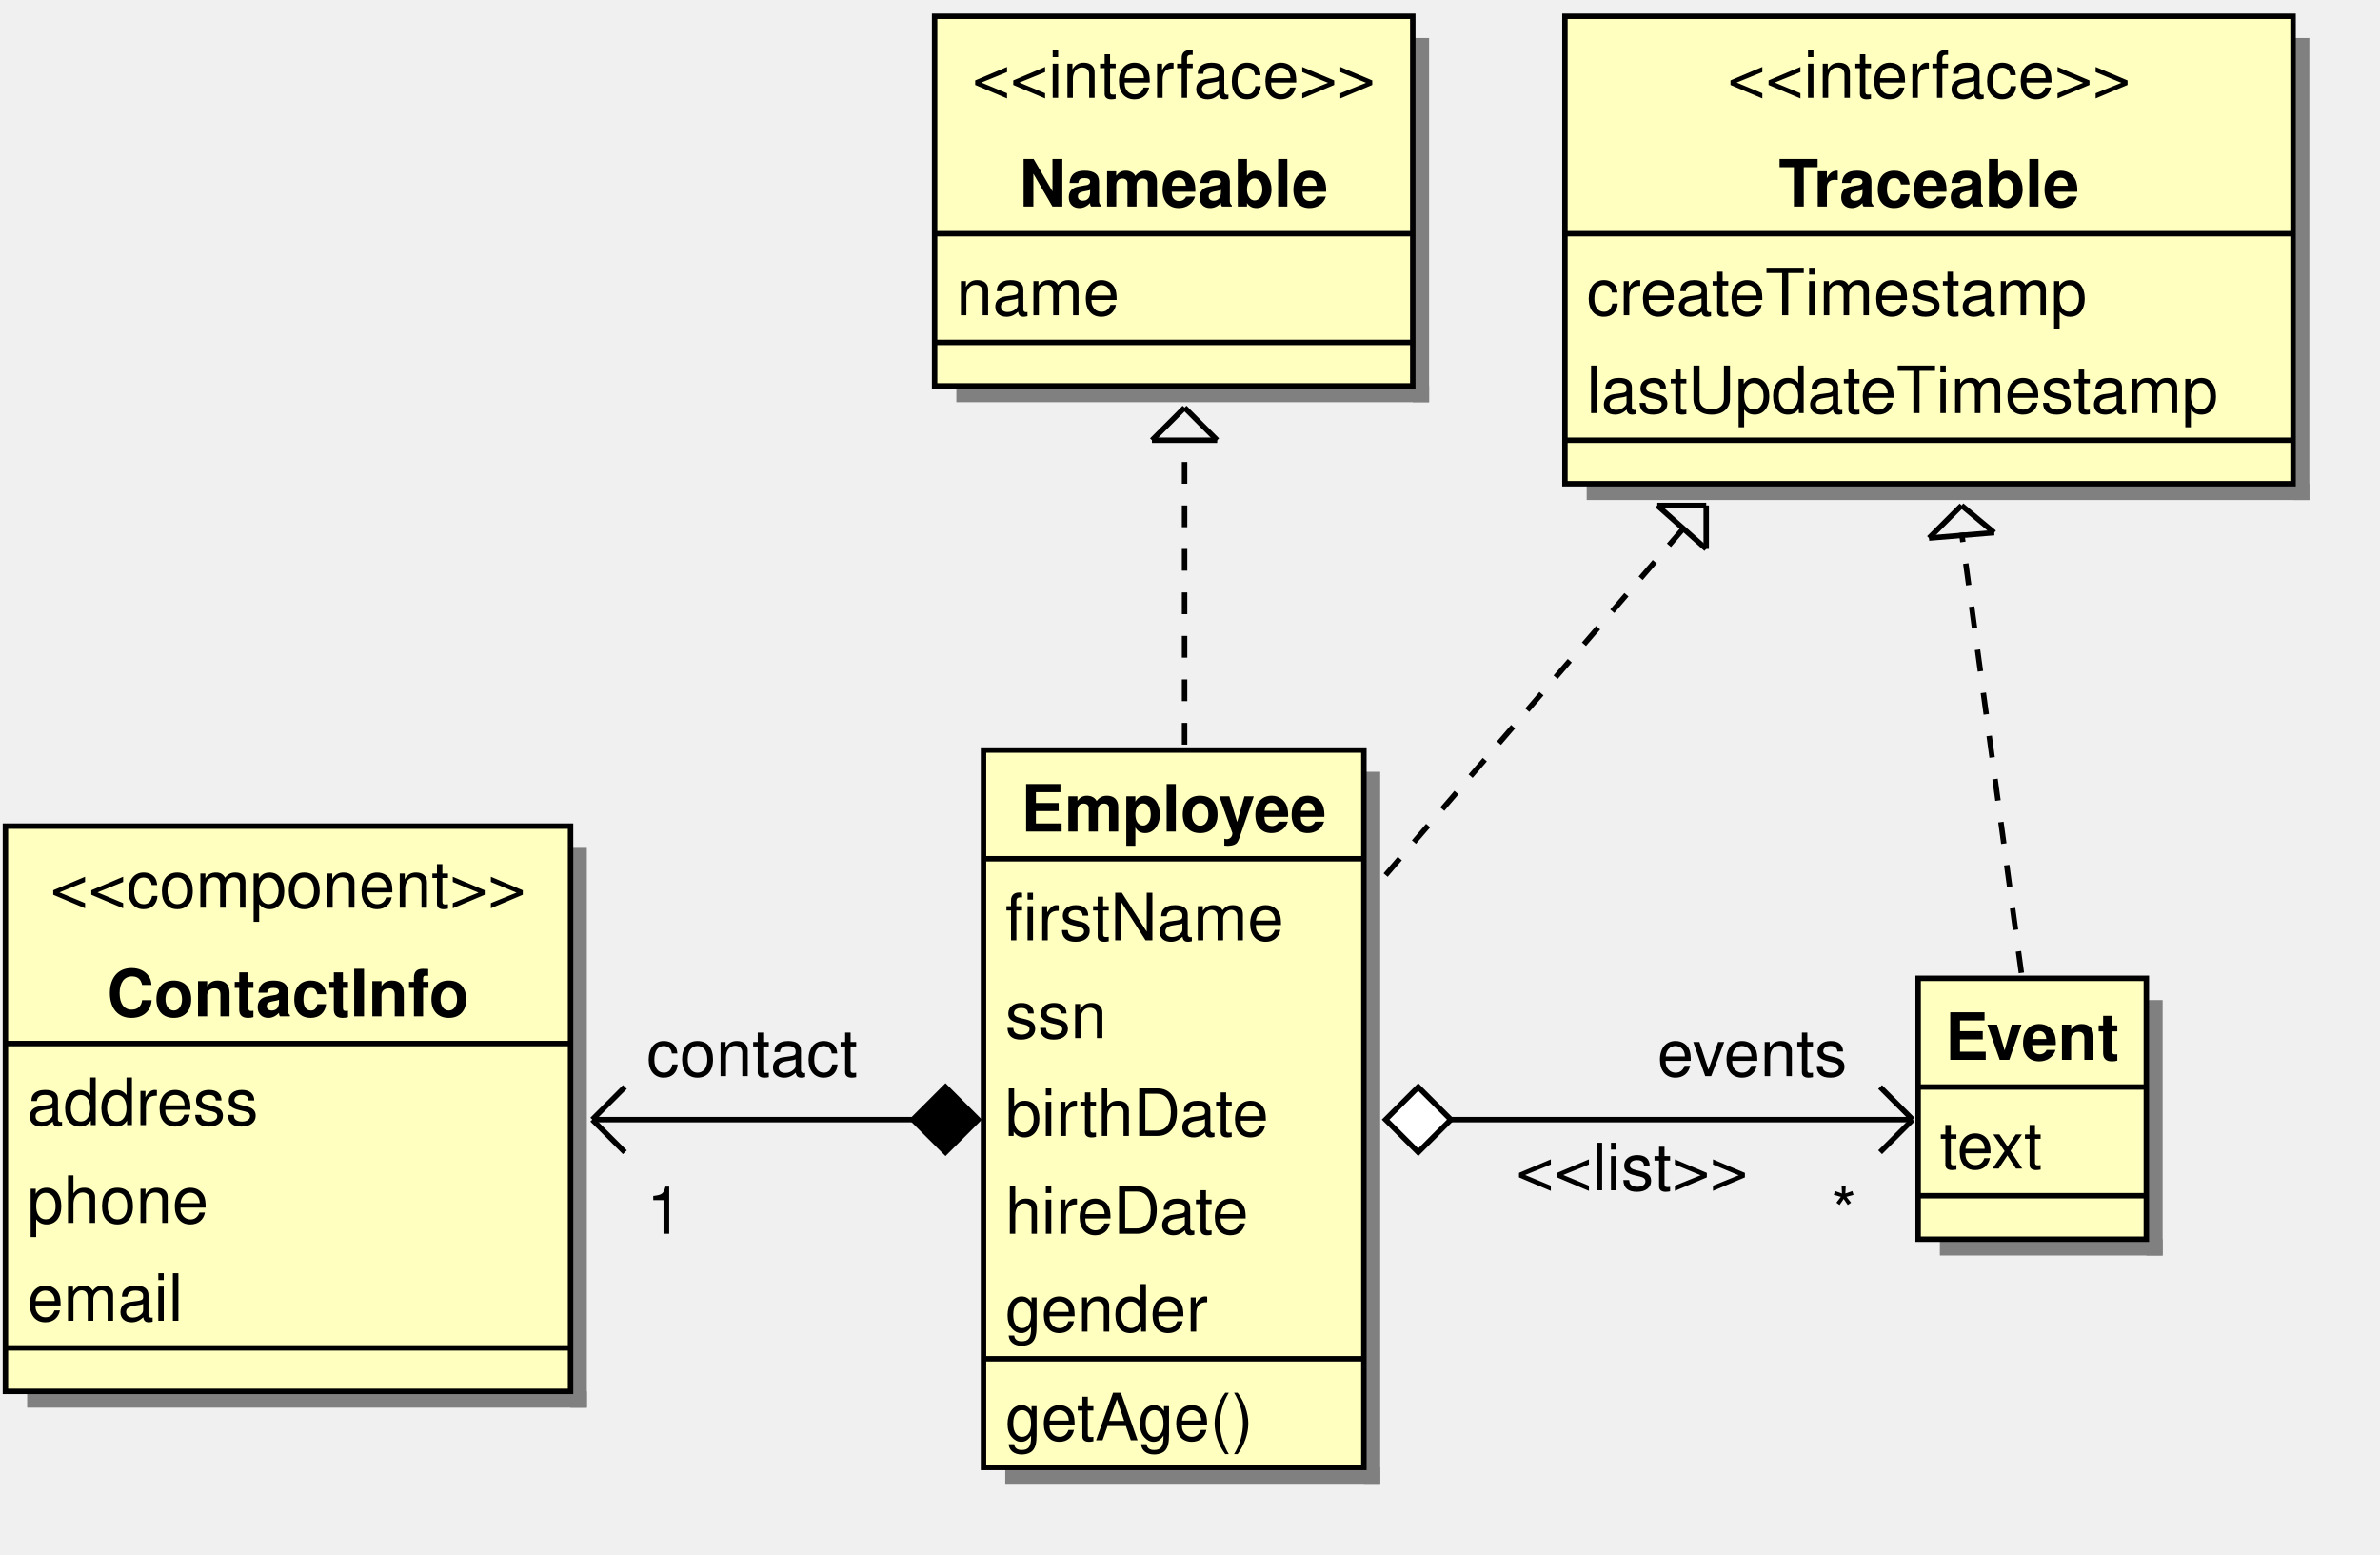
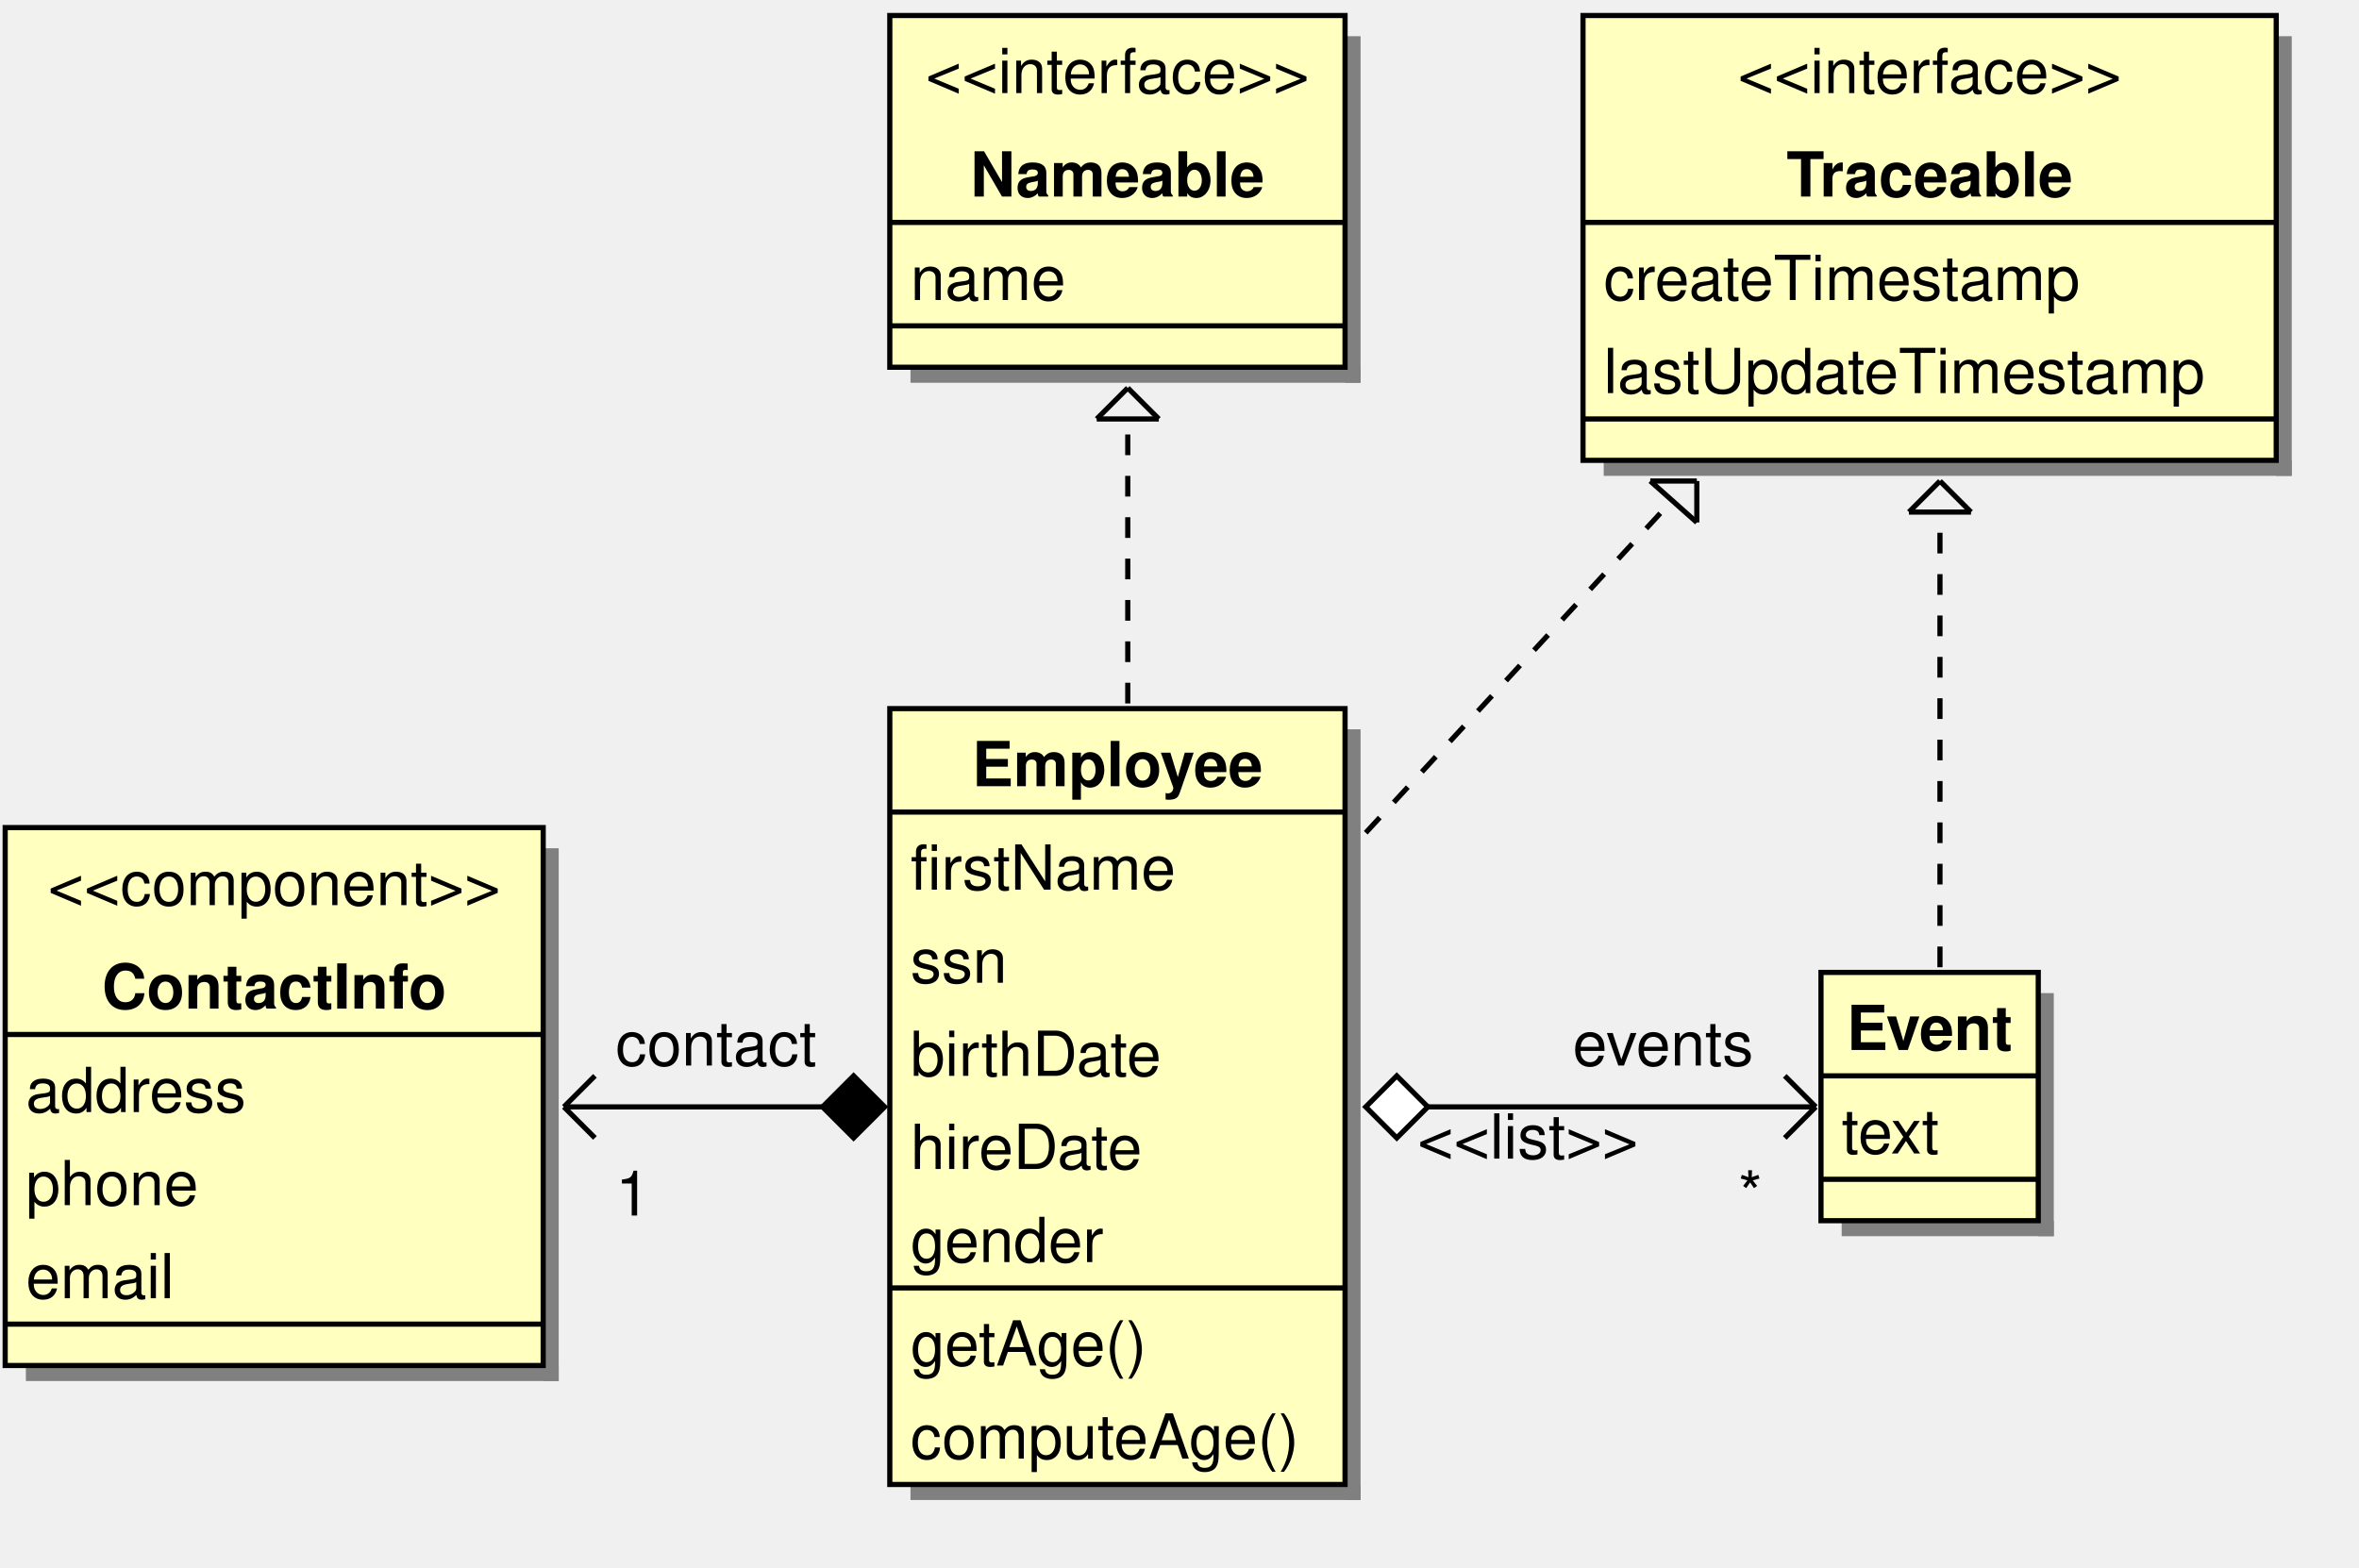
- <svg xmlns="http://www.w3.org/2000/svg" width="438" height="286" version="1.1">
+ <svg xmlns="http://www.w3.org/2000/svg" width="456" height="303" version="1.1">
  <g>
-     <line stroke-dasharray="4,4" stroke="black" stroke-opacity="1" x1="255" y1="161" x2="310" y2="97" />
-     <line stroke="black" stroke-opacity="1" x1="314" y1="93" x2="305" y2="93" />
-     <line stroke="black" stroke-opacity="1" x1="314" y1="93" x2="314" y2="101" />
-     <line stroke="black" stroke-opacity="1" x1="305" y1="93" x2="314" y2="101" />
-   </g>
-   <g>
-     <line stroke-dasharray="4,4" stroke="black" stroke-opacity="1" x1="218" y1="137" x2="218" y2="81" />
+     <line stroke-dasharray="4,4" stroke="black" stroke-opacity="1" x1="218" y1="136" x2="218" y2="81" />
    <line stroke="black" stroke-opacity="1" x1="218" y1="75" x2="212" y2="81" />
    <line stroke="black" stroke-opacity="1" x1="218" y1="75" x2="224" y2="81" />
    <line stroke="black" stroke-opacity="1" x1="212" y1="81" x2="224" y2="81" />
  </g>
  <g>
-     <line stroke-dasharray="4,4" stroke="black" stroke-opacity="1" x1="372" y1="179" x2="361" y2="98" />
-     <line stroke="black" stroke-opacity="1" x1="361" y1="93" x2="355" y2="99" />
-     <line stroke="black" stroke-opacity="1" x1="361" y1="93" x2="367" y2="98" />
-     <line stroke="black" stroke-opacity="1" x1="355" y1="99" x2="367" y2="98" />
+     <line stroke="black" stroke-opacity="1" x1="109" y1="214" x2="115" y2="220" />
+     <line stroke="black" stroke-opacity="1" x1="109" y1="214" x2="115" y2="208" />
+     <line stroke="black" stroke-opacity="1" x1="171" y1="214" x2="109" y2="214" />
+     <polygon fill="#000000" stroke="black" stroke-opacity="1" points="171,214 165,220 159,214 165,208" />
  </g>
  <g>
-     <line stroke="black" stroke-opacity="1" x1="352" y1="206" x2="346" y2="200" />
-     <line stroke="black" stroke-opacity="1" x1="352" y1="206" x2="346" y2="212" />
-     <line stroke="black" stroke-opacity="1" x1="255" y1="206" x2="352" y2="206" />
-     <polygon fill="white" stroke="black" stroke-opacity="1" points="255,206 261,200 267,206 261,212" />
+     <line stroke-dasharray="4,4" stroke="black" stroke-opacity="1" x1="375" y1="187" x2="375" y2="99" />
+     <line stroke="black" stroke-opacity="1" x1="375" y1="93" x2="369" y2="99" />
+     <line stroke="black" stroke-opacity="1" x1="375" y1="93" x2="381" y2="99" />
+     <line stroke="black" stroke-opacity="1" x1="369" y1="99" x2="381" y2="99" />
  </g>
  <g>
-     <line stroke="black" stroke-opacity="1" x1="109" y1="206" x2="115" y2="212" />
-     <line stroke="black" stroke-opacity="1" x1="109" y1="206" x2="115" y2="200" />
-     <line stroke="black" stroke-opacity="1" x1="180" y1="206" x2="109" y2="206" />
-     <polygon fill="black" stroke="black" stroke-opacity="1" points="180,206 174,212 168,206 174,200" />
+     <line stroke="black" stroke-opacity="1" x1="351" y1="214" x2="345" y2="208" />
+     <line stroke="black" stroke-opacity="1" x1="351" y1="214" x2="345" y2="220" />
+     <line stroke="black" stroke-opacity="1" x1="264" y1="214" x2="351" y2="214" />
+     <polygon fill="#ffffff" stroke="black" stroke-opacity="1" points="264,214 270,208 276,214 270,220" />
  </g>
  <g>
-     <rect fill="#808080" stroke="none" stroke-opacity="1" x="251" y="142" width="3" height="131" />
-     <rect fill="#808080" stroke="none" stroke-opacity="1" x="185" y="270" width="69" height="3" />
-     <rect fill="#ffffc0" stroke="black" stroke-width="1" stroke-opacity="1" x="181" y="138" width="70" height="132" />
-     <text font-family="Helvetica" font-size="12" fill="black" font-weight="bold" text-anchor="middle" x="216" y="153">Employee</text>
-     <line stroke="black" stroke-opacity="1" x1="181" y1="158" x2="251" y2="158" />
-     <text font-family="Helvetica" font-size="12" fill="black" x="185" y="173">firstName</text>
-     <text font-family="Helvetica" font-size="12" fill="black" x="185" y="191">ssn</text>
-     <text font-family="Helvetica" font-size="12" fill="black" x="185" y="209">birthDate</text>
-     <text font-family="Helvetica" font-size="12" fill="black" x="185" y="227">hireDate</text>
-     <text font-family="Helvetica" font-size="12" fill="black" x="185" y="245">gender</text>
-     <line stroke="black" stroke-opacity="1" x1="181" y1="250" x2="251" y2="250" />
-     <text font-family="Helvetica" font-size="12" fill="black" x="185" y="265">getAge()</text>
-   </g>
-   <g>
-     <rect fill="#808080" stroke="none" stroke-opacity="1" x="422" y="7" width="3" height="85" />
-     <rect fill="#808080" stroke="none" stroke-opacity="1" x="292" y="89" width="133" height="3" />
-     <rect fill="#ffffc0" stroke="black" stroke-width="1" stroke-opacity="1" x="288" y="3" width="134" height="86" />
-     <text font-family="Helvetica" font-size="12" fill="black" text-anchor="middle" x="355" y="18">&lt;&lt;interface&gt;&gt;</text>
-     <text font-family="Helvetica" font-size="12" fill="black" font-weight="bold" text-anchor="middle" x="355" y="38">Traceable</text>
-     <line stroke="black" stroke-opacity="1" x1="288" y1="43" x2="422" y2="43" />
-     <text font-family="Helvetica" font-size="12" fill="black" x="292" y="58">createTimestamp</text>
-     <text font-family="Helvetica" font-size="12" fill="black" x="292" y="76">lastUpdateTimestamp</text>
-     <line stroke="black" stroke-opacity="1" x1="288" y1="81" x2="422" y2="81" />
+     <line stroke-dasharray="4,4" stroke="black" stroke-opacity="1" x1="264" y1="161" x2="323" y2="97" />
+     <line stroke="black" stroke-opacity="1" x1="328" y1="93" x2="319" y2="93" />
+     <line stroke="black" stroke-opacity="1" x1="328" y1="93" x2="328" y2="101" />
+     <line stroke="black" stroke-opacity="1" x1="319" y1="93" x2="328" y2="101" />
  </g>
  <g>
    <rect fill="#808080" stroke="none" stroke-opacity="1" x="260" y="7" width="3" height="67" />
    <rect fill="#808080" stroke="none" stroke-opacity="1" x="176" y="71" width="87" height="3" />
    <rect fill="#ffffc0" stroke="black" stroke-width="1" stroke-opacity="1" x="172" y="3" width="88" height="68" />
-     <text font-family="Helvetica" font-size="12" fill="black" text-anchor="middle" x="216" y="18">&lt;&lt;interface&gt;&gt;</text>
-     <text font-family="Helvetica" font-size="12" fill="black" font-weight="bold" text-anchor="middle" x="216" y="38">Nameable</text>
+     <text font-family="Helvetica" font-size="12" fill="#000000" xml:space="preserve" text-anchor="middle" x="216" y="18">&lt;&lt;interface&gt;&gt;</text>
+     <text font-family="Helvetica" font-size="12" fill="#000000" xml:space="preserve" font-weight="bold" text-anchor="middle" x="216" y="38">Nameable</text>
    <line stroke="black" stroke-opacity="1" x1="172" y1="43" x2="260" y2="43" />
-     <text font-family="Helvetica" font-size="12" fill="black" x="176" y="58">name</text>
+     <text font-family="Helvetica" font-size="12" fill="#000000" xml:space="preserve" x="176" y="58">name</text>
    <line stroke="black" stroke-opacity="1" x1="172" y1="63" x2="260" y2="63" />
  </g>
  <g>
-     <rect fill="#808080" stroke="none" stroke-opacity="1" x="105" y="156" width="3" height="103" />
-     <rect fill="#808080" stroke="none" stroke-opacity="1" x="5" y="256" width="103" height="3" />
-     <rect fill="#ffffc0" stroke="black" stroke-width="1" stroke-opacity="1" x="1" y="152" width="104" height="104" />
-     <text font-family="Helvetica" font-size="12" fill="black" text-anchor="middle" x="53" y="167">&lt;&lt;component&gt;&gt;</text>
-     <text font-family="Helvetica" font-size="12" fill="black" font-weight="bold" text-anchor="middle" x="53" y="187">ContactInfo</text>
-     <line stroke="black" stroke-opacity="1" x1="1" y1="192" x2="105" y2="192" />
-     <text font-family="Helvetica" font-size="12" fill="black" x="5" y="207">address</text>
-     <text font-family="Helvetica" font-size="12" fill="black" x="5" y="225">phone</text>
-     <text font-family="Helvetica" font-size="12" fill="black" x="5" y="243">email</text>
-     <line stroke="black" stroke-opacity="1" x1="1" y1="248" x2="105" y2="248" />
+     <rect fill="#808080" stroke="none" stroke-opacity="1" x="105" y="164" width="3" height="103" />
+     <rect fill="#808080" stroke="none" stroke-opacity="1" x="5" y="264" width="103" height="3" />
+     <rect fill="#ffffc0" stroke="black" stroke-width="1" stroke-opacity="1" x="1" y="160" width="104" height="104" />
+     <text font-family="Helvetica" font-size="12" fill="#000000" xml:space="preserve" text-anchor="middle" x="53" y="175">&lt;&lt;component&gt;&gt;</text>
+     <text font-family="Helvetica" font-size="12" fill="#000000" xml:space="preserve" font-weight="bold" text-anchor="middle" x="53" y="195">ContactInfo</text>
+     <line stroke="black" stroke-opacity="1" x1="1" y1="200" x2="105" y2="200" />
+     <text font-family="Helvetica" font-size="12" fill="#000000" xml:space="preserve" x="5" y="215">address</text>
+     <text font-family="Helvetica" font-size="12" fill="#000000" xml:space="preserve" x="5" y="233">phone</text>
+     <text font-family="Helvetica" font-size="12" fill="#000000" xml:space="preserve" x="5" y="251">email</text>
+     <line stroke="black" stroke-opacity="1" x1="1" y1="256" x2="105" y2="256" />
  </g>
  <g>
-     <rect fill="#808080" stroke="none" stroke-opacity="1" x="395" y="184" width="3" height="47" />
-     <rect fill="#808080" stroke="none" stroke-opacity="1" x="357" y="228" width="41" height="3" />
-     <rect fill="#ffffc0" stroke="black" stroke-width="1" stroke-opacity="1" x="353" y="180" width="42" height="48" />
-     <text font-family="Helvetica" font-size="12" fill="black" font-weight="bold" text-anchor="middle" x="374" y="195">Event</text>
-     <line stroke="black" stroke-opacity="1" x1="353" y1="200" x2="395" y2="200" />
-     <text font-family="Helvetica" font-size="12" fill="black" x="357" y="215">text</text>
-     <line stroke="black" stroke-opacity="1" x1="353" y1="220" x2="395" y2="220" />
+     <rect fill="#808080" stroke="none" stroke-opacity="1" x="440" y="7" width="3" height="85" />
+     <rect fill="#808080" stroke="none" stroke-opacity="1" x="310" y="89" width="133" height="3" />
+     <rect fill="#ffffc0" stroke="black" stroke-width="1" stroke-opacity="1" x="306" y="3" width="134" height="86" />
+     <text font-family="Helvetica" font-size="12" fill="#000000" xml:space="preserve" text-anchor="middle" x="373" y="18">&lt;&lt;interface&gt;&gt;</text>
+     <text font-family="Helvetica" font-size="12" fill="#000000" xml:space="preserve" font-weight="bold" text-anchor="middle" x="373" y="38">Traceable</text>
+     <line stroke="black" stroke-opacity="1" x1="306" y1="43" x2="440" y2="43" />
+     <text font-family="Helvetica" font-size="12" fill="#000000" xml:space="preserve" x="310" y="58">createTimestamp</text>
+     <text font-family="Helvetica" font-size="12" fill="#000000" xml:space="preserve" x="310" y="76">lastUpdateTimestamp</text>
+     <line stroke="black" stroke-opacity="1" x1="306" y1="81" x2="440" y2="81" />
  </g>
  <g>
-     <text font-family="Helvetica" font-size="12" fill="black" x="305" y="198">events</text>
+     <rect fill="#808080" stroke="none" stroke-opacity="1" x="260" y="141" width="3" height="149" />
+     <rect fill="#808080" stroke="none" stroke-opacity="1" x="176" y="287" width="87" height="3" />
+     <rect fill="#ffffc0" stroke="black" stroke-width="1" stroke-opacity="1" x="172" y="137" width="88" height="150" />
+     <text font-family="Helvetica" font-size="12" fill="#000000" xml:space="preserve" font-weight="bold" text-anchor="middle" x="216" y="152">Employee</text>
+     <line stroke="black" stroke-opacity="1" x1="172" y1="157" x2="260" y2="157" />
+     <text font-family="Helvetica" font-size="12" fill="#000000" xml:space="preserve" x="176" y="172">firstName</text>
+     <text font-family="Helvetica" font-size="12" fill="#000000" xml:space="preserve" x="176" y="190">ssn</text>
+     <text font-family="Helvetica" font-size="12" fill="#000000" xml:space="preserve" x="176" y="208">birthDate</text>
+     <text font-family="Helvetica" font-size="12" fill="#000000" xml:space="preserve" x="176" y="226">hireDate</text>
+     <text font-family="Helvetica" font-size="12" fill="#000000" xml:space="preserve" x="176" y="244">gender</text>
+     <line stroke="black" stroke-opacity="1" x1="172" y1="249" x2="260" y2="249" />
+     <text font-family="Helvetica" font-size="12" fill="#000000" xml:space="preserve" x="176" y="264">getAge()</text>
+     <text font-family="Helvetica" font-size="12" fill="#000000" xml:space="preserve" x="176" y="282">computeAge()</text>
  </g>
  <g>
-     <text font-family="Helvetica" font-size="12" fill="black" x="279" y="219">&lt;&lt;list&gt;&gt;</text>
+     <rect fill="#808080" stroke="none" stroke-opacity="1" x="394" y="192" width="3" height="47" />
+     <rect fill="#808080" stroke="none" stroke-opacity="1" x="356" y="236" width="41" height="3" />
+     <rect fill="#ffffc0" stroke="black" stroke-width="1" stroke-opacity="1" x="352" y="188" width="42" height="48" />
+     <text font-family="Helvetica" font-size="12" fill="#000000" xml:space="preserve" font-weight="bold" text-anchor="middle" x="373" y="203">Event</text>
+     <line stroke="black" stroke-opacity="1" x1="352" y1="208" x2="394" y2="208" />
+     <text font-family="Helvetica" font-size="12" fill="#000000" xml:space="preserve" x="356" y="223">text</text>
+     <line stroke="black" stroke-opacity="1" x1="352" y1="228" x2="394" y2="228" />
  </g>
  <g>
-     <text font-family="Helvetica" font-size="12" fill="black" x="337" y="227">*</text>
+     <text font-family="Helvetica" font-size="12" fill="#000000" xml:space="preserve" x="119" y="206">contact</text>
  </g>
  <g>
-     <text font-family="Helvetica" font-size="12" fill="black" x="119" y="198">contact</text>
+     <text font-family="Helvetica" font-size="12" fill="#000000" xml:space="preserve" x="119" y="235">1</text>
  </g>
  <g>
-     <text font-family="Helvetica" font-size="12" fill="black" x="119" y="227">1</text>
+     <text font-family="Helvetica" font-size="12" fill="#000000" xml:space="preserve" x="274" y="224">&lt;&lt;list&gt;&gt;</text>
+   </g>
+   <g>
+     <text font-family="Helvetica" font-size="12" fill="#000000" xml:space="preserve" x="304" y="206">events</text>
+   </g>
+   <g>
+     <text font-family="Helvetica" font-size="12" fill="#000000" xml:space="preserve" x="336" y="235">*</text>
  </g>
</svg>
